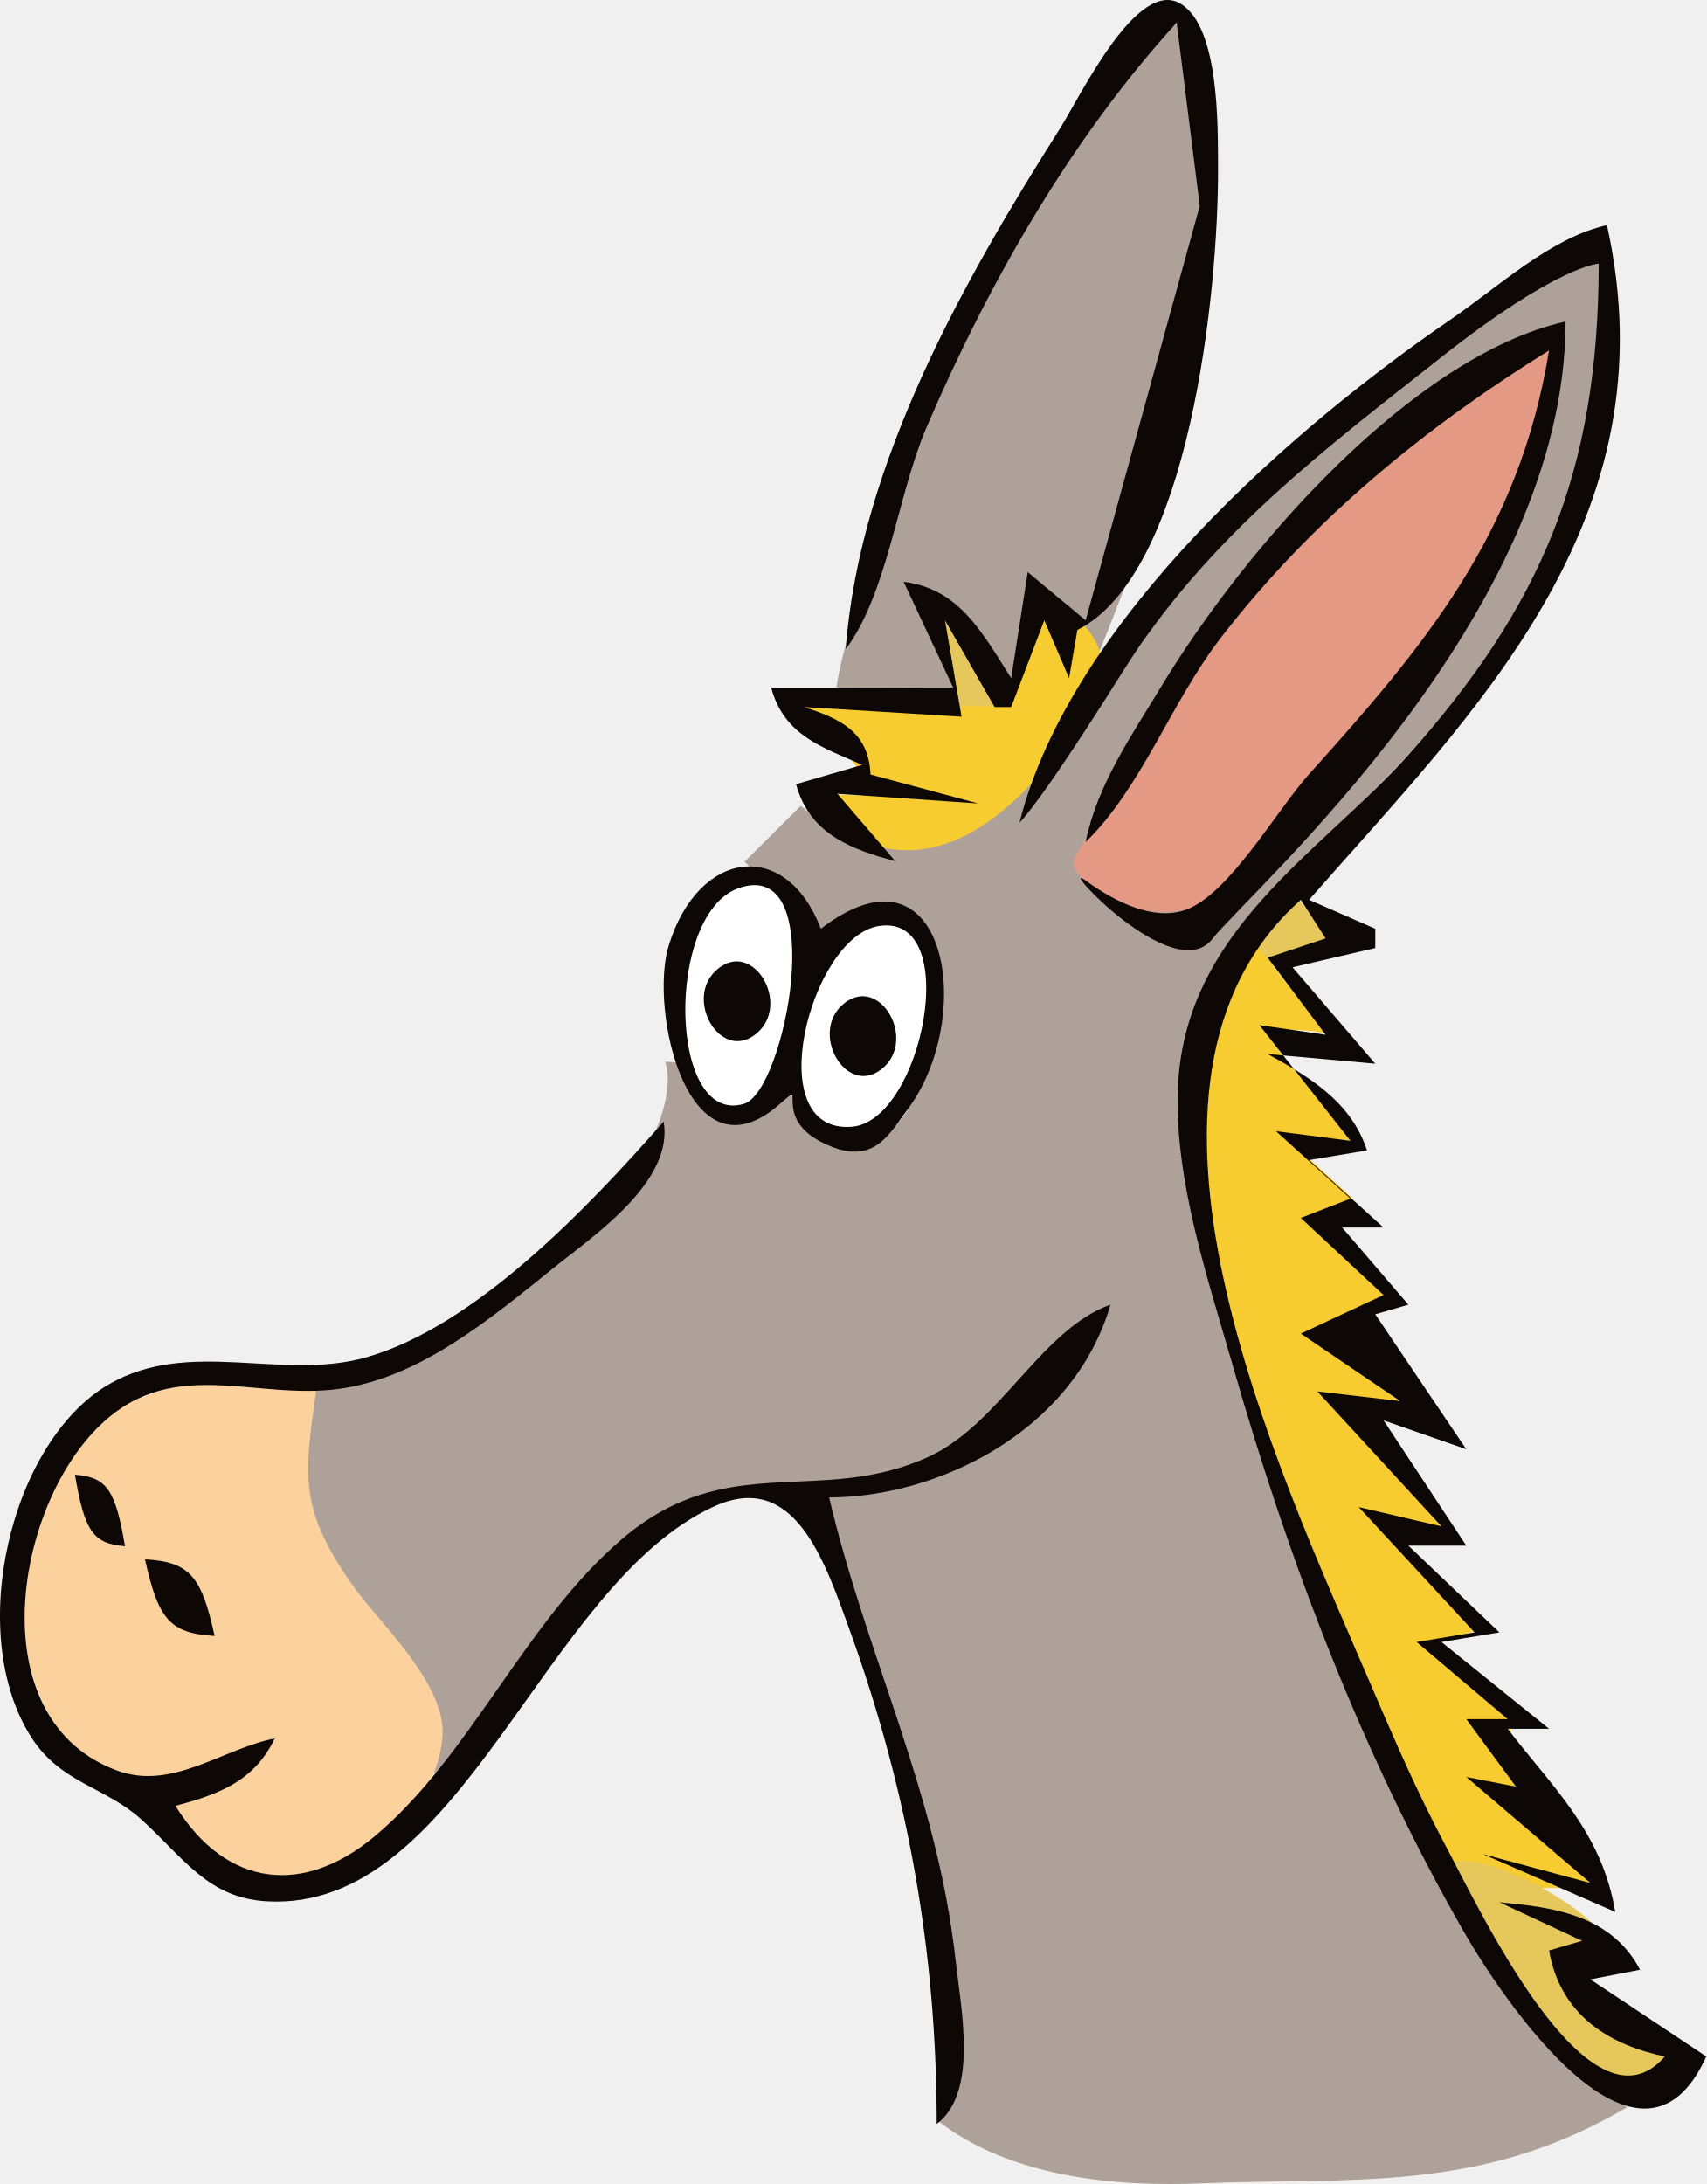
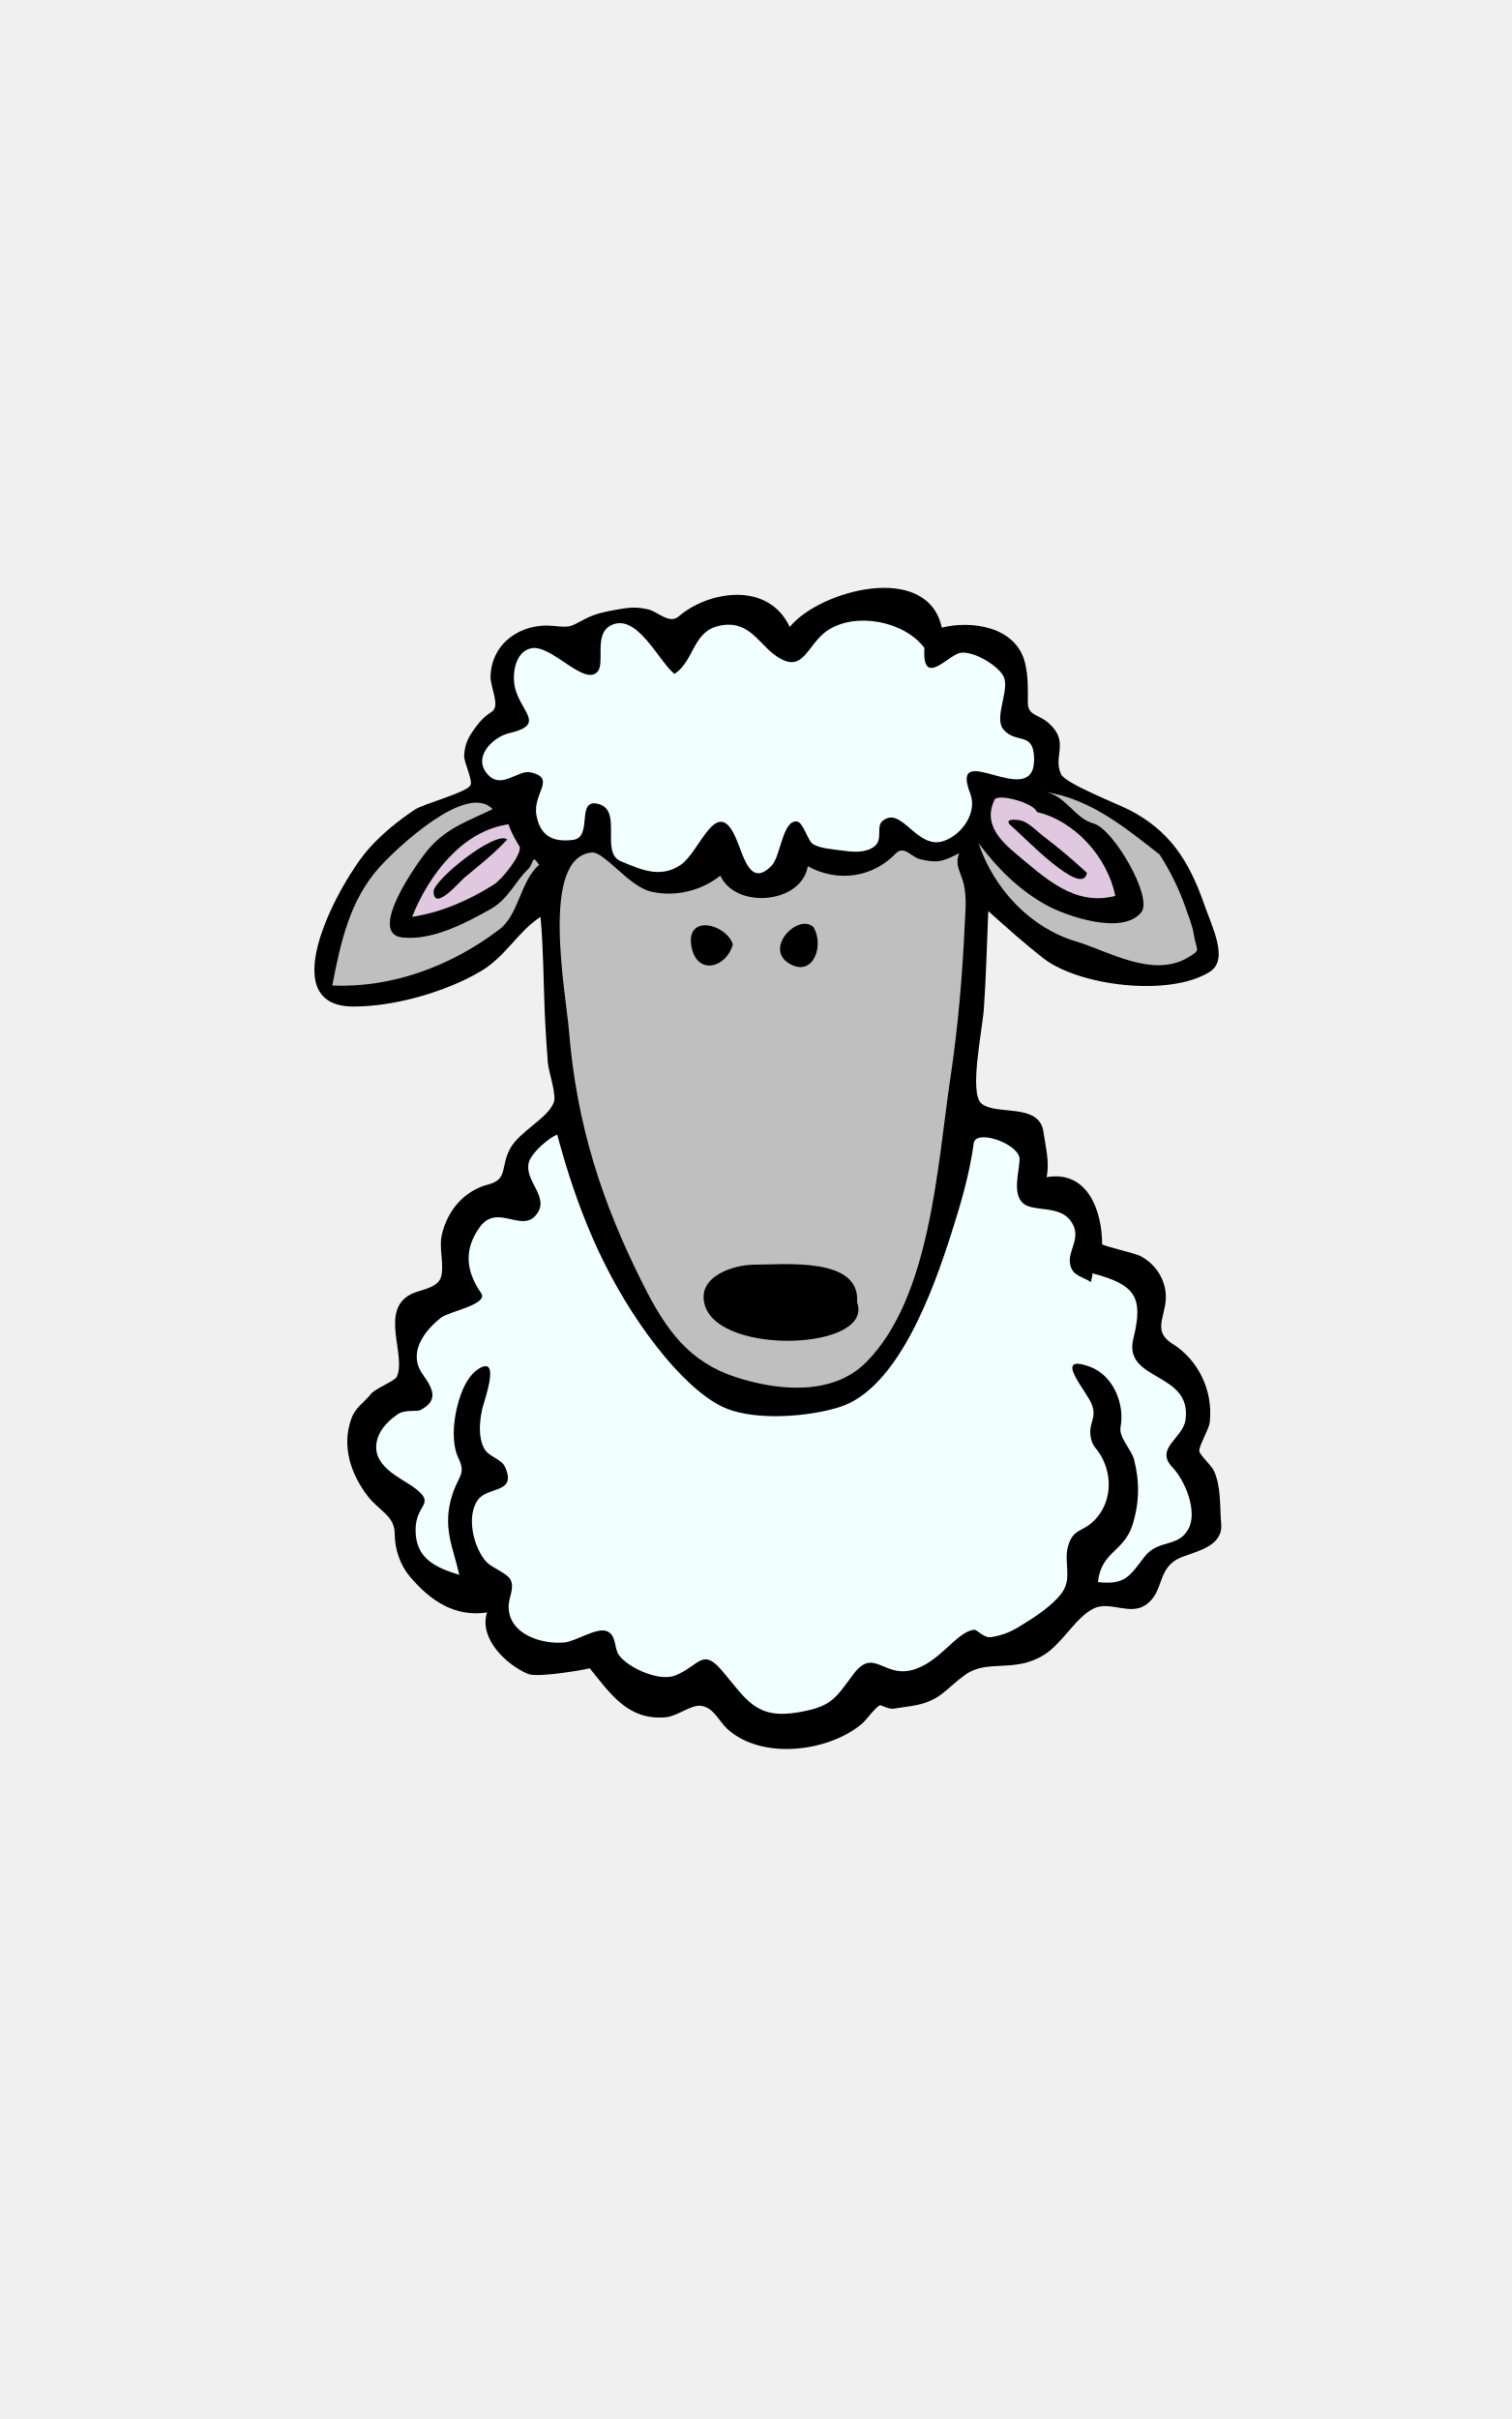
- <svg xmlns="http://www.w3.org/2000/svg" width="33.073mm" height="42.333mm" viewBox="0 0 33.073 42.333" version="1.1" id="svg78">
-   <defs id="defs72" />
-   <g id="layer1" transform="translate(-67.37426,-135.9821)">
-     <g id="g3505" transform="matrix(0.1603895,0,0,0.1868319,64.19916,133.9932)">
-       <path id="path32" style="fill:#aea199" d="m 120.88,81.977 14.33,0.116 -5.54,-10.698 12.61,9.931 2.28,-10.442 8.14,7.279 c 9.59,-20.236 17.27,-42.732 9.3,-65.023 -15,5.931 -27.3,34.224 -33.17,48.395 -2.29,5.521 -6.87,13.932 -7.95,20.442 z" />
-       <path id="path776" style="fill:#e6c75b" d="m 133.4,74.186 2.64,10.93 5.17,-1.231 z" />
-       <path id="path806" style="fill:#f7cc30" d="m 146.19,73.233 c -2.12,3.111 -4.11,11.482 -7.93,10.697 l -22.03,-0.488 c 6.8,4.643 6.99,9.983 14.96,9.674 l 5.39,0.512 -15.67,-0.558 c 6.97,20.11 48.19,-13.134 25.28,-19.837 z" />
-       <path id="path154" style="fill:#aea199" d="m 116.56,94.256 -6.79,5.794 9.04,7.25 c 3.37,-1.37 9.08,-4.6 11.32,-1.31 3.43,5.05 2.53,22.03 -4.48,22.14 -7.28,0.11 -9.96,-6.84 -25.46,-7.34 1.87,5.31 -5.353,14.18 -9.12,17.17 -9.75,7.76 -21.665,16 -34.558,16.11 -3.123,15.21 6.647,30.28 16.628,41.4 7.557,-11.07 22.738,-27.27 36.42,-30.52 8.36,1.08 16.02,0.14 23.81,-3 8.64,-3.48 11.46,-11.11 19.33,-15.09 -4.53,12.21 -22.47,18.16 -33.44,19.02 4.93,17.31 14.49,32.04 15.65,48.93 0.4,5.81 2.53,11.15 -1.84,15.82 8.89,5.97 21.72,6.9 31.93,6.53 17.97,-0.65 33.68,1.12 51.44,-7.9 -24.32,-21.49 -38.96,-52.08 -48.46,-79.77 -3.7,-10.78 -8.18,-23.64 -2.91,-34.73 5.07,-10.67 16.58,-17.927 24.93,-25.85 16.27,-15.447 23.57,-29.647 23.12,-51.468 -19.73,4.791 -43.77,23.656 -55.28,39.884 -11.45,12.992 -22.62,29.764 -41.28,16.93 z" />
-       <path id="path4687" style="fill:#e49985;fill-rule:evenodd;stroke-width:0" d="m 151.07,97.674 c 2.68,-3.028 10.05,-19.178 22.51,-29.395 12.47,-10.217 20.65,-16.496 33.68,-22.139 -1.49,7.069 -3.35,14.883 -8,23.441 -5.34,6.078 -10.67,12.341 -16,18.419 -5.71,5.085 -11.04,11.659 -16.75,16.74 -4.09,-0.37 -5.21,2.42 -15.07,-1.86 -1.36,-2.17 -3.22,-1.98 -0.37,-5.206 z" />
-       <path id="path1198" style="fill:#0d0805" d="m 119,107 c -4.18,-9.404 -14.79,-8.315 -18.39,1.75 -2.4,6.72 2.35,24.92 13.5,16.38 3.6,-2.76 -1.64,1.78 6.1,4.45 5.32,1.84 7.11,-1.38 9.15,-3.69 8.57,-9.67 4.88,-28.948 -10.36,-18.89 z" />
-       <path id="path1250" style="fill:#ffffff" d="m 109.02,102.8 c -8.83,2.71 -8.46,24.69 0.68,22.37 5.02,-1.28 10.46,-25.788 -0.68,-22.37 z" />
-       <path id="path1318" style="fill:#e6c75b" d="m 176.71,103.82 -6.68,6.86 4.29,0.29 2.65,-1.9 3.87,-0.34 z" />
-       <path id="path1336" style="fill:#ffffff" d="m 125.98,106.72 c -8.26,1.13 -14.45,21.62 -3.22,20.82 8.52,-0.61 13.48,-22.22 3.22,-20.82 z" />
-       <path id="path1350" style="fill:#a98f2e" d="m 177,106 1,1 z" />
-       <path id="path1426" style="fill:#f7cc30" d="m 171.18,108.16 c -18.07,28.06 12.02,78.69 28.54,103.19 l 0.57,-4.81 12.1,-0.05 -8.1,-9.73 -2.4,-8.15 -9.6,-7.16 6.21,-1.74 -13.26,-12.05 8.97,1.58 -13.58,-13.53 9.24,0.92 -12.16,-7.55 9.68,-3.95 c -4.68,-3.06 -7.24,-7.44 -4.18,-10.18 l -8.5,-6.69 8.29,0.71 c -2.77,-5.41 -17.04,-13.16 -3,-11.13 z" />
-       <path id="path1440" style="fill:#0d0805" d="m 106.62,111.11 c -4.35,2.94 0.15,9.78 4.5,6.83 4.35,-2.94 -0.15,-9.78 -4.5,-6.83 z" />
-       <path id="path1466" style="fill:#423d34" d="m 177,112 1,1 z" />
-       <path id="path2146" style="fill:#fbd29e" d="m 52.884,190.86 c -3.483,5.36 -7.108,5.99 -12.744,7.33 7.203,14.2 31.569,5.93 33.118,-7.19 0.662,-5.61 -7.75,-12.05 -10.947,-16 -6.208,-7.68 -5.85,-10.92 -4.311,-20 -10.177,-2.05 -20.086,-1.53 -27.073,3.93 -11.284,8.82 -12.192,31.7 4.073,36.21 6.454,1.78 12.335,-1.32 17.884,-4.28 z" />
-       <path id="path2404" style="fill:#0d0805" d="m 37.316,172.42 c 1.597,6.16 2.946,7.68 8.42,7.95 -1.597,-6.17 -2.946,-7.68 -8.42,-7.95 z" />
-       <path id="path3184" style="fill:#e6c75b" d="m 194.87,203.82 c -4.56,0.99 8.43,12.09 8.43,12.09 0,0 12.6,-1.43 10.05,-4.62 -2.56,-3.22 -13.78,-8.5 -18.48,-7.47 z" />
-       <path id="path3228" style="fill:#e6c75b" d="m 203.03,215.26 c 0,0 5.31,8.42 9.97,10.66 4.66,2.24 8.66,-1.71 8.66,-1.71 l -14.13,-10.13 z" />
-       <path id="path1722" style="fill:#0d0805" d="m 100,127 c -9.36,9.17 -22.915,21.3 -36,24.48 -10.171,2.46 -21.283,-2.03 -30.996,2.76 -11.883,5.86 -17.526,25.9 -9.366,36.72 3.559,4.71 8.908,5.06 13.272,8.47 5.133,4.01 8.025,8.11 15.09,8.47 23.654,1.18 33.347,-32.74 54,-40.93 9.86,-3.91 13.47,5.64 16.58,13.03 6.91,16.47 10.42,33.16 10.42,51 5.02,-3.25 2.96,-11.81 2.28,-17 -2.26,-17.44 -10.74,-31.42 -15.28,-48 12.91,-0.01 29.46,-6.68 34,-20 -8.35,2.54 -13.36,12.4 -22,15.79 -13.17,5.16 -24.24,-0.84 -37,8.5 -11.824,8.65 -18.363,22.6 -30.001,30.92 -8.45,6.04 -17.767,5.37 -23.999,-3.21 4.887,-1.13 9.471,-2.42 12,-7 -6.353,1.09 -12.362,5.42 -19,3.35 -16.112,-5.03 -12.845,-26 -2.907,-35.14 9.065,-8.33 19.332,-3.16 29.907,-4.5 9.745,-1.23 18.121,-7.29 26,-12.73 4.466,-3.09 14.25,-8.74 13,-14.98 z" />
-       <path id="path4681" style="fill:#0d0805" d="m 121.84,114.72 c -4.35,2.95 0.16,9.78 4.5,6.84 4.35,-2.95 -0.15,-9.78 -4.5,-6.84 z" />
-       <path id="path12" style="fill:#0d0805" d="m 122,78 c 5.06,-5.789 6.26,-15.994 9.76,-23 7.69,-15.38 17.72,-30.221 30.24,-42 l 2.79,19 -13.79,43 -7,-5 -2,11 c -3.7,-5.033 -6.4,-9.265 -13,-10 l 6,11 h -22 c 1.58,5.05 6.4,6.216 11,8 l -8,2 c 1.66,5.306 6.96,6.804 12,8 l -7,-7 17,1 -13,-3 c -0.23,-4.594 -3.94,-5.824 -8,-7 l 19,1 -2,-10 6,9 h 2 l 4,-9 3,6 1,-5 c 13.52,-5.816 17.06,-35.046 17,-48 -0.02,-4.411 0.14,-14.394 -4.42,-16.914 C 157.28,8.155 150.33,20.684 147.88,24 136.63,39.261 123.7,58.532 122,78 Z" />
-       <path id="path120" style="fill:#0d0805" d="m 143,96 c 0,0 2.22,-1.642 12.46,-15.644 C 165.79,66.232 180.31,56.979 194,47.692 208.04,38.165 213,38 213,38 c 0,21.764 -7.11,35.692 -23,50.961 -10.62,10.202 -27.38,18.299 -27.87,35.039 -0.28,9.37 3.62,19.26 6.54,28 6.95,20.87 15.77,40.66 28,59 4.79,7.19 21.34,28.22 29.33,13 l -14,-8 6,-1 c -3.54,-5.78 -10.74,-6.5 -17,-7 l 10,4 -4,1 c 1.4,6.86 7.51,9.84 14,11 -9.17,9.06 -22.57,-15.56 -26.58,-22 -3.41,-5.49 -6.28,-11.22 -9.17,-17 -11.01,-22.02 -33.1,-62.01 -8.25,-81 l 3,4 -7,2 7,8 -8,-1 11,12 -9,-1 9,7 -6,2 10,8 -10,4 12,7 -10,-1 15,14 -10,-2 14,13 -7,1 11,8 h -5 l 6,7 -6,-1 15,11 -13,-3 16,6 c -1.62,-8.36 -7.69,-13.01 -13,-19 h 5 l -13,-9 7,-1 -11,-9 h 7 l -10,-13 10,3 -11,-14 4,-1 -8,-8 h 5 l -9,-7 7,-1 c -1.95,-5.16 -7.2,-7.73 -12,-10 l 13,1 -10,-10 10,-2 v -2 l -8,-3 c 19.77,-19.366 43.96,-39.222 36,-70 -6.83,1.321 -13.04,6.36 -19,9.861 C 176.76,54.586 149.24,74.789 143,96 Z" />
-       <path id="path4683" style="fill:#0d0805" d="m 28.853,163.64 c 1.148,5.76 2.117,7.17 6.052,7.42 -1.148,-5.75 -2.117,-7.17 -6.052,-7.42 z" />
-       <path id="path222" style="fill:#0d0805" d="m 151,98 c 6.65,-5.511 10.37,-14.503 16.17,-21 11.13,-12.462 25.15,-22.184 39.83,-30 -3.61,19.155 -15.27,30.855 -29,43.961 -3.92,3.743 -9.75,12.599 -15.02,14.109 -3.69,1.07 -8.19,-0.7 -11.98,-3.07 -3.71,-2.321 10.61,11.15 15.3,6.07 4.79,-5.18 42.7,-33.563 42.7,-64.07 -18.39,3.547 -38.64,23.318 -48.96,38 -3.47,4.932 -7.65,10.074 -9.04,16 z" />
-     </g>
+ <svg xmlns="http://www.w3.org/2000/svg" id="Layer_1" xml:space="preserve" viewBox="0 0 125 200" version="1.0" width="125" height="200">
+   <defs id="defs20" />
+   <g id="g3" transform="matrix(0.387506,0,0,0.4035145,25.99889,48.6047)">
+     <path id="path5" d="m 133.89,8.152 c 6.32,-1.534 15.891,-0.26 17.78,7.26 0.694,2.764 0.591,5.271 0.591,8.074 0,2.768 2.246,2.34 4.444,4.223 4.591,3.932 0.793,6.767 2.668,10.519 0.933,1.867 12.069,6.048 14.518,7.259 8.455,4.185 12.679,10.171 16,19.333 1.748,4.821 5.309,11.363 1.187,13.853 -8.605,5.198 -27.951,2.901 -35.556,-2.814 -4.047,-3.042 -7.856,-6.321 -11.705,-9.63 -0.291,6.638 -0.456,13.28 -0.934,19.908 -0.33,4.583 -3.195,17.305 -0.548,19.5 3.096,2.567 12.396,-0.235 13.261,5.852 0.437,3.075 1.356,6.157 0.666,9.258 8.788,-1.464 11.853,6.947 11.853,13.719 0,0.355 6.903,1.809 8.147,2.432 2.819,1.41 4.783,3.915 5.334,6.963 0.875,4.839 -3.378,8.074 1.553,11.037 5.403,3.246 8.698,9.476 7.929,16.074 -0.175,1.502 -2.372,4.86 -2.222,5.925 0.108,0.766 2.624,2.984 3.11,4.002 1.583,3.311 1.235,7.358 1.556,10.888 0.416,4.603 -5.283,5.602 -8.445,6.816 -5.517,2.119 -3.461,7.131 -7.777,9.851 -3.299,2.078 -7.489,-0.853 -10.816,0.593 -3.905,1.697 -6.792,7.186 -10.74,9.557 -6.369,3.824 -12.052,0.822 -16.815,4.074 -4.019,2.743 -5.205,5.186 -10.371,6.223 -1.631,0.327 -3.263,0.474 -4.887,0.741 -0.794,0.131 -2.032,-0.365 -2.741,-0.669 -0.709,-0.303 -3.103,2.972 -4,3.705 -7.221,5.902 -21.55,7.527 -28.814,1.111 -1.875,-1.656 -2.947,-4.518 -5.779,-4.742 -2.01,-0.159 -4.982,2.185 -7.408,2.37 -7.908,0.604 -11.527,-4.537 -16.17,-10.046 0.066,0.079 -10.947,2.043 -13.163,1.158 -4.559,-1.82 -10.564,-7.232 -8.742,-12.594 -6.942,1.009 -12.202,-2.481 -16.519,-7.406 -2.039,-2.327 -3.185,-5.605 -3.185,-8.668 0,-3.775 -3.321,-4.691 -5.779,-7.777 -3.613,-4.536 -5.594,-10.228 -3.481,-15.853 0.875,-2.331 2.65,-3.238 4.148,-5.036 0.987,-1.184 5.136,-2.682 5.555,-3.556 2.083,-4.338 -3.719,-13.542 2.964,-16.891 1.984,-0.994 5.889,-1.19 6.518,-3.704 0.656,-2.622 -0.56,-5.737 0.148,-8.592 1.243,-5.012 4.807,-8.945 9.927,-10.223 4.254,-1.061 2.495,-3.686 4.667,-7.407 2.05,-3.513 7.86,-6.041 9.26,-9.333 0.682,-1.604 -1.123,-6.434 -1.263,-8.259 C 49.544,93.709 49.298,90.201 49.15,86.673 48.881,80.259 48.87,73.806 48.262,67.413 43.477,70.377 40.829,75.512 35.587,78.508 28.087,82.794 16.95,85.824 8.261,85.783 -9.292,85.7 5.657,59.791 11.685,53.36 c 2.886,-3.079 6.17,-5.612 9.7,-7.896 1.973,-1.276 11.072,-3.494 11.914,-5.014 0.572,-1.034 -1.41,-4.718 -1.334,-6.074 0.136,-2.436 0.859,-3.712 2.296,-5.63 1.06,-1.415 2.038,-2.422 3.556,-3.334 1.972,-1.184 -0.31,-5.027 -0.223,-7.333 0.261,-6.947 6.689,-10.895 13.26,-10.296 3.966,0.361 3.524,0.275 6.889,-1.408 2.22,-1.109 4.386,-1.511 6.815,-1.926 2.647,-0.453 4.276,-0.612 6.814,0 1.935,0.466 4.411,3.041 6.371,1.408 6.171,-5.141 19.024,-7.389 23.705,2.148 6.37,-7.514 29.4,-13.495 32.45,0.146" />
+     <path id="path7" style="fill:#f2ffff" d="m 130.19,12.3 c -0.53,8.266 4.947,1.588 7.558,1.037 2.624,-0.554 7.866,2.336 9.259,4.667 1.613,2.702 -2.146,8.569 0.073,11.037 2.747,3.055 6.52,0.219 6.52,6.148 0,10.724 -18.29,-4.625 -13.63,6.963 1.568,3.901 -1.775,8.42 -5.63,9.704 -5.817,1.938 -9.031,-7.414 -13.112,-4.074 -1.425,1.166 0.188,3.764 -1.703,5.185 -1.794,1.35 -4.48,1.189 -6.593,0.889 -1.981,-0.281 -5.072,-0.413 -6.593,-1.408 -1.081,-0.707 -2.03,-4.49 -3.406,-4.592 -3.046,-0.227 -3.396,7.104 -5.334,9.037 -4.449,4.438 -5.847,-1.457 -7.481,-5.259 -4.163,-9.685 -7.715,2.339 -11.927,5.111 -4.355,2.866 -8.56,0.959 -12.815,-0.741 C 60.956,54.238 65.819,45.7 60.71,44.3 c -5.05,-1.384 -1.129,6.792 -5.482,7.334 -4.288,0.534 -7.064,-0.77 -7.851,-5.112 -0.807,-4.453 4.409,-7.568 -1.333,-8.741 -2.445,-0.499 -5.93,3.323 -8.742,0.741 -3.964,-3.641 0.819,-7.983 4.224,-8.741 7.736,-1.722 2.9,-4.053 1.407,-8.889 -0.905,-2.932 -0.18,-7.818 3.334,-8.519 4.314,-0.859 11.298,7.84 14.148,4.815 1.686,-1.79 -0.862,-7.638 2.815,-9.481 5.579,-2.797 10.301,7.456 13.629,9.925 4.189,-2.693 3.88,-8.463 9.186,-9.777 6.269,-1.553 8.475,3.094 11.853,5.629 6.534,4.903 7.015,-1.878 11.703,-4.815 5.99,-3.759 16.3,-1.855 20.58,3.631" />
+     <path id="path9" style="fill:#bfbfbf" d="m 180.41,54.671 c 2.254,3.385 4.187,7.132 5.556,10.963 0.619,1.73 1.407,3.511 1.705,5.334 0.583,3.564 1.678,3.083 -1.187,4.741 -7.548,4.368 -17.182,-1.339 -23.926,-3.26 -9.732,-2.771 -17.57,-10.767 -20.815,-20.148 3.993,5.157 8.661,9.622 14.458,12.691 4.498,2.382 16.393,6.213 20.284,1.457 2.528,-3.092 -6.044,-17.12 -10.148,-18.148 -4.166,-1.043 -6.014,-5.942 -10.667,-6.519 9.8,1.282 17.46,7.406 24.75,12.889" />
+     <path id="path11" style="fill:#e0c8e0" d="m 154.19,45.93 c 8.101,1.8 15.069,9.238 16.74,17.186 -8.77,2.178 -14.991,-3.671 -21.332,-8.741 -3.651,-2.92 -6.779,-6.34 -4.446,-10.963 0.7,-1.388 8.51,0.671 9.04,2.518" />
+     <path id="path13" d="m 164.86,58.375 c -0.866,5.333 -13.709,-7.668 -16.004,-9.491 -2.156,-1.712 1.003,-1.465 2.078,-1.175 1.583,0.426 3.428,2.305 4.742,3.259 3.18,2.315 6.23,4.788 9.18,7.407" />
+     <path id="path15" style="fill:#bfbfbf" d="m 38.04,45.338 c -4.781,2.29 -9.759,3.692 -13.777,8.296 -2.505,2.87 -13.023,17.247 -5.482,18 6.421,0.641 13.339,-2.869 18.742,-5.778 3.928,-2.114 5.132,-5.454 8.074,-8.223 1.381,-1.299 0.684,-3.233 2.37,-0.889 -4.007,3.285 -4.288,10.19 -8.509,13.26 C 29.174,77.483 16.66,81.983 3.818,81.485 5.595,72.618 7.543,64.004 13.909,57.211 17.675,53.194 32.553,39.78 38.04,45.338" />
+     <path id="path17" style="fill:#bfbfbf" d="m 137.6,54.375 c -0.716,1.768 -0.231,2.973 0.445,4.667 1.35,3.38 0.919,6.466 0.74,10.148 -0.506,10.447 -1.429,20.889 -3.051,31.226 -2.788,17.771 -4.155,44.92 -17.985,58.256 -7.221,6.963 -18.921,5.827 -27.854,3.037 -10.031,-3.133 -14.917,-9.821 -19.617,-18.753 -8.99,-17.085 -14.332,-33.121 -15.94,-52.137 -0.657,-7.774 -6.273,-35.705 4.89,-36.594 2.632,-0.209 7.889,6.938 12.593,8 5.042,1.138 10.599,-0.069 14.814,-3.258 3.283,6.895 17.27,5.822 18.667,-1.927 6.442,3.38 13.872,2.28 18.741,-2.592 1.786,-1.788 3.379,0.702 5.11,1.111 3.76,0.873 4.84,0.598 8.46,-1.198" />
+     <path id="path19" style="fill:#e0c8e0" d="m 43.819,53.042 c 0.414,1.734 -3.814,6.732 -5.556,7.777 -5.297,3.182 -11.041,5.639 -17.407,6.593 3.544,-8.605 10.783,-17.696 20.593,-18.963 0.46,1.586 1.823,3.762 2.37,4.593" />
+     <path id="path21" d="m 41.152,51.561 c -2.769,2.888 -6.065,5.356 -9.186,7.852 -0.945,0.756 -6.456,7.026 -6.519,2.814 -0.035,-2.378 13.29,-12.644 15.705,-10.666" />
+     <path id="path23" d="m 106.49,69.486 c 2.375,3.71 0.021,10.322 -5.035,7.556 -5.679,-3.102 1.73,-10.44 5.03,-7.556" />
+     <path id="path25" d="m 89.301,73.042 c -1.333,4.816 -7.63,6.465 -8.814,0.519 -1.361,-6.831 7.402,-4.744 8.814,-0.519" />
+     <path id="path27" style="fill:#f2ffff" d="m 150.49,116.75 c 0.066,2.691 -1.69,7.223 0.74,9.334 2.079,1.806 7.592,0.383 10.074,3.482 2.799,3.495 -0.7,6.112 -0.002,9.11 0.537,2.305 2.36,2.322 4.444,3.555 0.043,-0.582 0.32,-1.075 0.299,-1.777 9.21,2.304 10.925,4.908 8.741,13.334 -2.301,8.877 12.639,6.728 11.111,16.741 -0.574,3.763 -6.668,5.792 -2.742,9.704 2.604,2.594 5.46,9.063 3.333,12.666 -2.271,3.848 -6.401,1.971 -9.333,5.631 -3.264,4.075 -4.124,5.776 -9.928,5.186 0.627,-6.193 5.531,-6.223 7.336,-11.631 1.502,-4.504 1.594,-8.888 0.369,-13.48 -0.539,-2.019 -3.309,-4.557 -2.889,-6.668 0.934,-4.683 -1.532,-10.626 -6.592,-12.369 -8.015,-2.761 -0.636,5.005 0.445,7.702 1.111,2.774 -0.525,3.701 -0.299,6.073 0.273,2.863 1.372,2.604 2.667,5.188 2.346,4.679 1.356,9.918 -2.368,13.036 -2.251,1.885 -3.972,1.309 -5.038,4.742 -1.03,3.318 1.011,6.598 -1.407,9.702 -2.157,2.77 -6.248,5.206 -9.26,6.963 -1.814,1.059 -3.563,1.657 -5.63,2.001 -1.82,0.303 -2.969,-1.589 -3.852,-1.481 -3.805,0.465 -7.385,6.956 -13.408,8.297 -5.892,1.311 -8.003,-4.643 -12.223,0.739 -3.858,4.921 -4.521,6.648 -11.704,7.853 -9.245,1.551 -11.196,-2.705 -16.445,-8.593 -4.126,-4.628 -4.738,-1.005 -9.852,1.038 -3.394,1.355 -10.058,-1.487 -12.074,-4.148 -1.115,-1.472 -0.461,-3.99 -2.519,-4.889 -2.126,-0.928 -6.684,2.087 -9.185,2.296 -4.696,0.392 -11.851,-1.584 -11.851,-7.408 0,-1.785 1.289,-3.633 0.444,-5.407 -0.622,-1.306 -3.981,-2.5 -5.111,-3.629 -2.674,-2.671 -4.548,-9.331 -1.852,-12.816 2.146,-2.774 8.302,-1.217 5.779,-6.666 -0.81,-1.749 -3.469,-2.071 -4.445,-3.777 -1.352,-2.364 -1.018,-5.578 -0.444,-8.149 0.326,-1.458 4.167,-11.305 -0.889,-8.147 -3.597,2.247 -5.162,9.225 -5.186,12.963 -0.011,1.695 0.198,3.651 0.963,5.185 1.7,3.406 0.068,3.581 -1.26,7.556 -2.211,6.621 0.111,10.618 1.482,16.446 -4.987,-1.505 -9.333,-3.271 -9.333,-9.187 0,-5.451 4.458,-5.221 -0.148,-8.593 -2.967,-2.171 -9.836,-4.571 -7.926,-10.297 0.665,-1.992 2.505,-3.673 4.222,-4.814 1.629,-1.084 4.077,-0.478 4.89,-0.888 3.716,-1.877 2.933,-4.051 0.519,-7.262 -3.277,-4.356 0.175,-8.888 3.925,-11.703 1.576,-1.183 10.141,-2.698 8.52,-4.963 -3.324,-4.643 -3.718,-9.013 -0.297,-13.555 3.848,-5.108 9.284,1.693 12.37,-2.964 2.267,-3.422 -2.845,-6.527 -1.925,-10.224 0.503,-2.02 4.268,-5.078 6.075,-5.776 4.212,15.103 9.861,28.532 19.37,41.099 3.897,5.149 10.584,12.673 16.778,15.05 6.558,2.518 17.611,1.67 24.155,-0.323 12.492,-3.805 19.988,-24.093 23.727,-35.314 2.068,-6.21 3.929,-12.216 4.861,-18.733 0.4,-2.88 9.07,-0.15 9.77,2.96" />
+     <path id="path29" d="m 115.82,146.38 c 3.685,9.731 -29.018,11.014 -32.446,0.741 -1.982,-5.941 5.913,-8.445 10.593,-8.445 6.503,-0.01 22.583,-1.63 21.853,7.7" />
  </g>
</svg>
